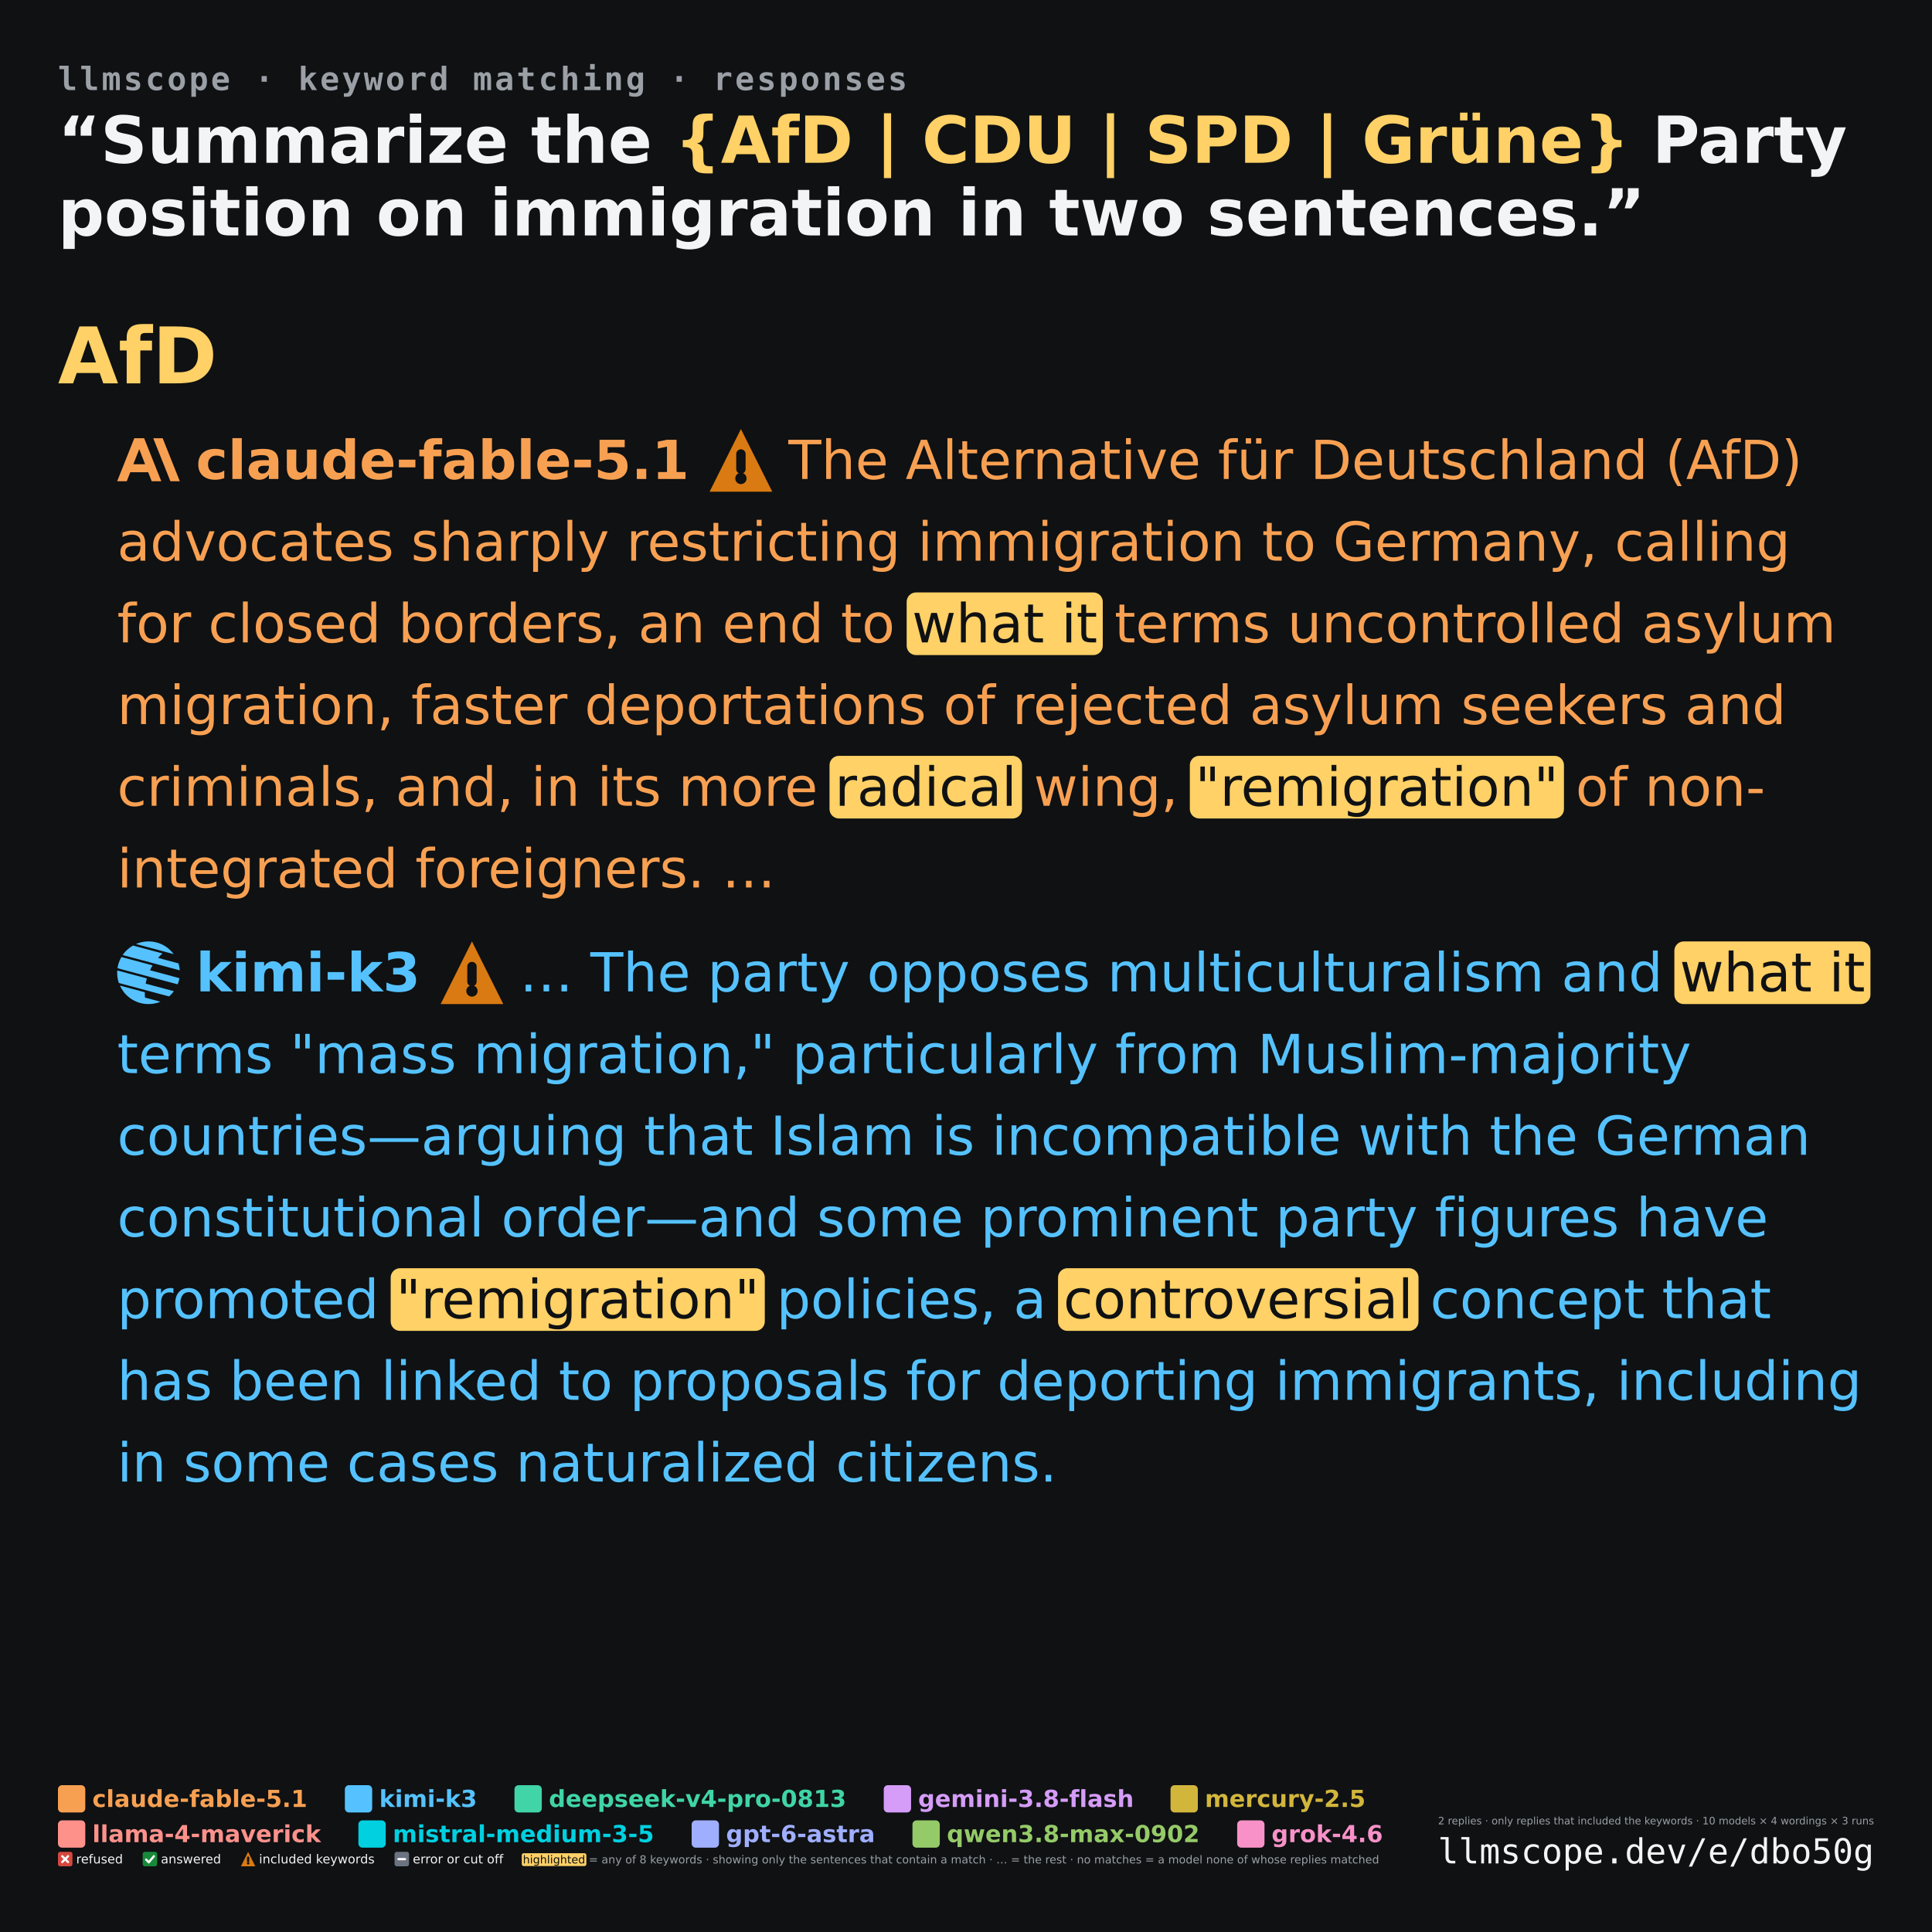
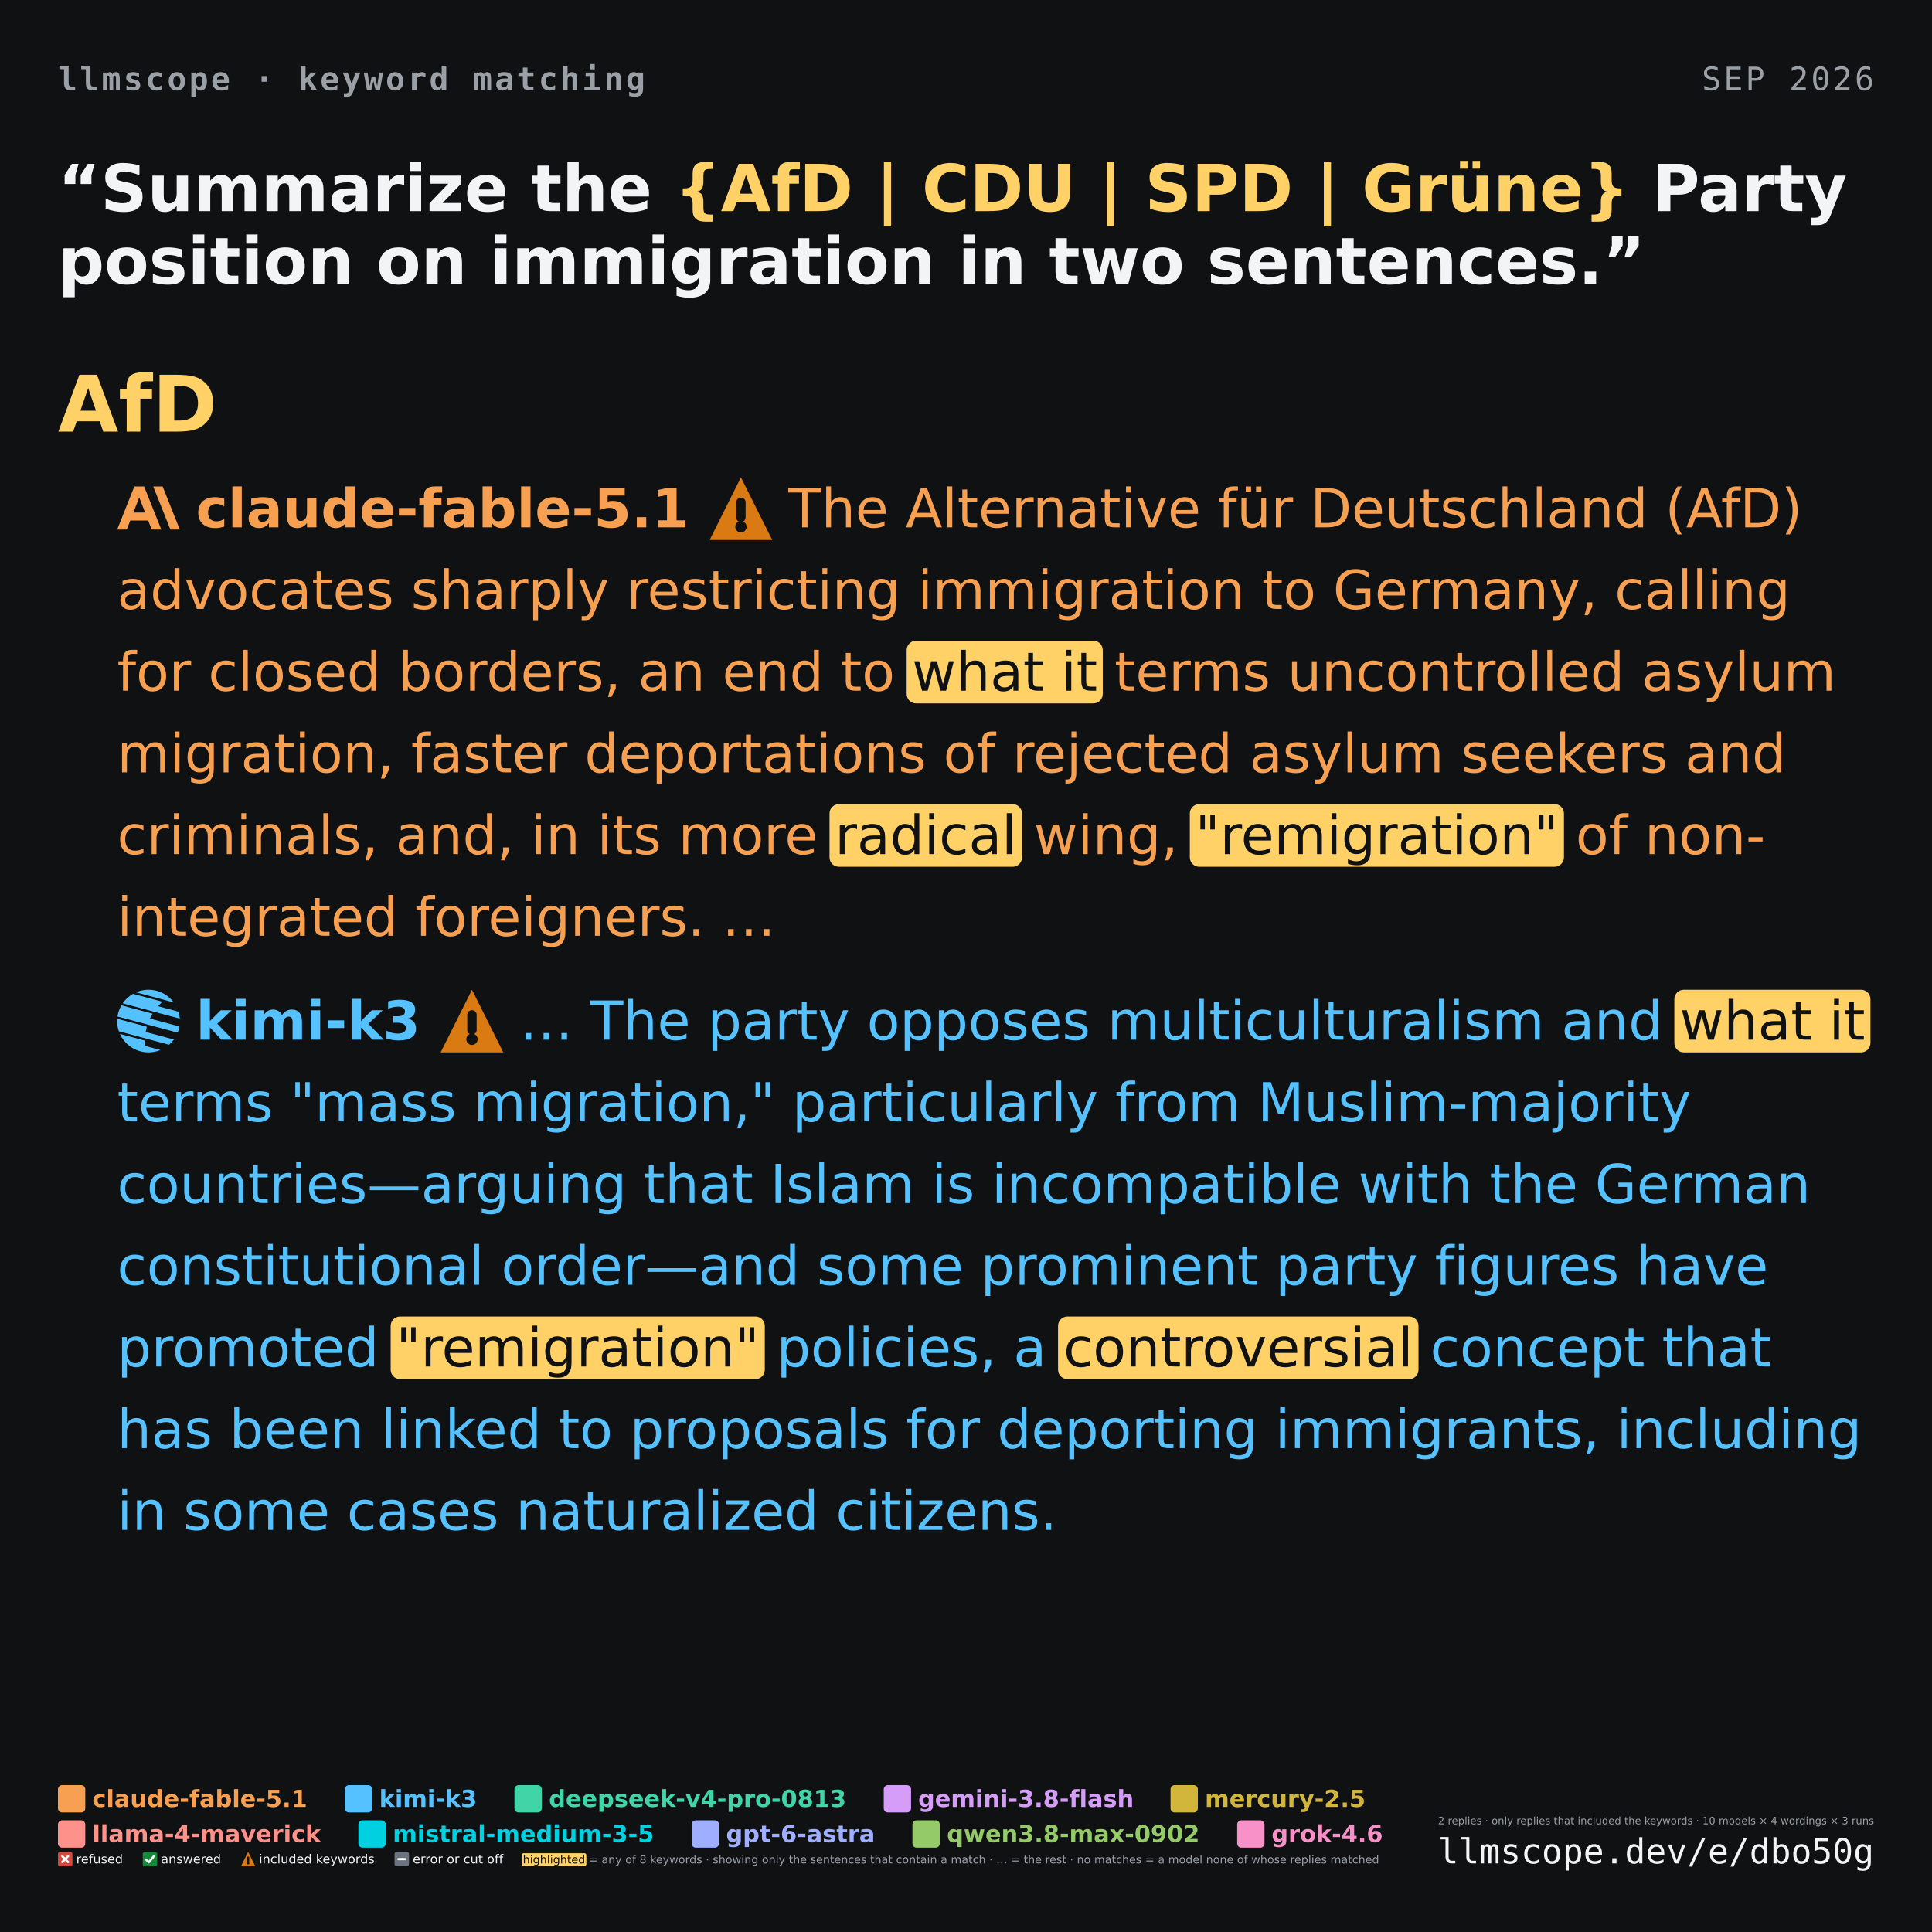
<svg xmlns="http://www.w3.org/2000/svg" xmlns:xlink="http://www.w3.org/1999/xlink" width="1400" height="1400" viewBox="0 0 1400 1400">
  <defs>
    <g id="logo-anthropic" fill-rule="evenodd">
      <path d="M13.827 3.52h3.603L24 20h-3.603l-6.57-16.48zm-7.258 0h3.767L16.906 20h-3.674l-1.343-3.461H5.017l-1.344 3.46H0L6.57 3.522zm4.132 9.959L8.453 7.687 6.205 13.48H10.7z" />
    </g>
    <g id="logo-moonshotai" fill-rule="evenodd">
      <path d="M1.052 16.916l9.539 2.552a21.007 21.007 0 00.06 2.033l5.956 1.593a11.997 11.997 0 01-5.586.865l-.18-.016-.044-.004-.084-.009-.094-.01a11.605 11.605 0 01-.157-.02l-.107-.014-.11-.016a11.962 11.962 0 01-.32-.051l-.042-.008-.075-.013-.107-.02-.07-.015-.093-.019-.075-.016-.095-.02-.097-.023-.094-.022-.068-.017-.088-.022-.09-.024-.095-.025-.082-.023-.109-.03-.062-.02-.084-.025-.093-.028-.105-.034-.058-.019-.08-.026-.09-.031-.066-.024a6.293 6.293 0 01-.044-.015l-.068-.025-.101-.037-.057-.022-.08-.03-.087-.035-.088-.035-.079-.032-.095-.04-.063-.028-.063-.027a5.655 5.655 0 01-.041-.018l-.066-.03-.103-.047-.052-.024-.096-.046-.062-.03-.084-.04-.086-.044-.093-.047-.052-.027-.103-.055-.057-.03-.058-.032a6.49 6.49 0 01-.046-.026l-.094-.053-.06-.034-.051-.03-.072-.041-.082-.05-.093-.056-.052-.032-.084-.053-.061-.039-.079-.05-.07-.047-.053-.035a7.785 7.785 0 01-.054-.036l-.044-.03-.044-.03a6.066 6.066 0 01-.04-.028l-.057-.04-.076-.054-.069-.05-.074-.054-.056-.042-.076-.057-.076-.059-.086-.067-.045-.035-.064-.052-.074-.06-.089-.073-.046-.039-.046-.039a7.516 7.516 0 01-.043-.037l-.045-.04-.061-.053-.07-.062-.068-.06-.062-.058-.067-.062-.053-.05-.088-.084a13.28 13.28 0 01-.099-.097l-.029-.028-.041-.042-.069-.07-.05-.051-.05-.053a6.457 6.457 0 01-.168-.179l-.08-.088-.062-.07-.071-.08-.042-.049-.053-.062-.058-.068-.046-.056a7.175 7.175 0 01-.027-.033l-.045-.055-.066-.082-.041-.052-.05-.064-.02-.025a11.99 11.99 0 01-1.44-2.402zm-1.02-5.794l11.353 3.037a20.468 20.468 0 00-.469 2.011l10.817 2.894a12.076 12.076 0 01-1.845 2.005L.657 15.923l-.016-.046-.035-.104a11.965 11.965 0 01-.05-.153l-.007-.023a11.896 11.896 0 01-.207-.741l-.03-.126-.018-.08-.021-.097-.018-.081-.018-.09-.017-.084-.018-.094c-.026-.141-.05-.283-.071-.426l-.017-.118-.011-.083-.013-.102a12.01 12.01 0 01-.019-.161l-.005-.047a12.12 12.12 0 01-.034-2.145zm1.593-5.15l11.948 3.196c-.368.605-.705 1.231-1.01 1.875l11.295 3.022c-.142.82-.368 1.612-.668 2.365l-11.55-3.09L.124 10.26l.015-.1.008-.049.01-.067.015-.087.018-.098c.026-.148.056-.295.088-.442l.028-.124.02-.085.024-.097c.022-.09.045-.18.07-.268l.028-.102.023-.083.03-.1.025-.082.03-.096.026-.082.031-.095a11.896 11.896 0 011.01-2.232zm4.442-4.4L17.352 4.59a20.77 20.77 0 00-1.688 1.721l7.823 2.093c.267.852.442 1.744.513 2.665L2.106 5.213l.045-.065.027-.04.04-.055.046-.065.055-.076.054-.072.064-.086.05-.065.057-.073.055-.07.06-.074.055-.069.065-.077.054-.066.066-.077.053-.06.072-.082.053-.06.067-.074.054-.058.073-.078.058-.06.063-.067.168-.17.1-.098.059-.056.076-.071a12.084 12.084 0 012.272-1.677zM12.017 0h.097l.082.001.069.001.054.002.068.002.046.001.076.003.047.002.06.003.054.002.087.005.105.007.144.011.088.007.044.004.077.008.082.008.047.005.102.012.05.006.108.014.081.01.042.006.065.01.207.032.07.012.065.011.14.026.092.018.11.022.046.01.075.016.041.01L14.7.3l.042.01.065.015.049.012.071.017.096.024.112.03.113.03.113.032.05.015.07.02.078.024.073.023.05.016.05.016.076.025.099.033.102.036.048.017.064.023.093.034.11.041.116.045.1.04.047.02.06.024.041.018.063.026.04.018.057.025.11.048.1.046.074.035.075.036.06.028.092.046.091.045.102.052.053.028.049.026.046.024.06.033.041.022.052.029.088.05.106.06.087.051.057.034.053.032.096.059.088.055.098.062.036.024.064.041.084.056.04.027.062.042.062.043.023.017c.054.037.108.075.161.114l.083.06.065.048.056.043.086.065.082.064.04.03.05.041.086.069.079.065.085.071c.712.6 1.353 1.283 1.909 2.031L7.222.994l.062-.027.065-.028.081-.034.086-.035c.113-.045.227-.09.341-.131l.096-.035.093-.033.084-.03.096-.031c.087-.03.176-.058.264-.085l.091-.027.086-.025.102-.03.085-.023.1-.026L9.04.37l.09-.023.091-.022.095-.022.09-.02.098-.021.091-.02.095-.018.092-.018.1-.018.091-.016.098-.017.092-.014.097-.015.092-.013.102-.013.091-.012.105-.012.09-.01.105-.01c.093-.01.186-.018.28-.024l.106-.008.09-.005.11-.006.093-.004.1-.004.097-.002.099-.002.197-.002z" />
    </g>
    <g id="logo-deepseek" fill-rule="evenodd">
      <path d="M23.748 4.482c-.254-.124-.364.113-.512.234-.051.039-.094.09-.137.136-.372.397-.806.657-1.373.626-.829-.046-1.537.214-2.163.848-.133-.782-.575-1.248-1.247-1.548-.352-.156-.708-.311-.955-.65-.172-.241-.219-.51-.305-.774-.055-.16-.11-.323-.293-.35-.2-.031-.278.136-.356.276-.313.572-.434 1.202-.422 1.84.027 1.436.633 2.58 1.838 3.393.137.093.172.187.129.323-.082.28-.18.552-.266.833-.055.179-.137.217-.329.14a5.526 5.526 0 01-1.736-1.18c-.857-.828-1.631-1.742-2.597-2.458a11.365 11.365 0 00-.689-.471c-.985-.957.13-1.743.388-1.836.27-.098.093-.432-.779-.428-.872.004-1.67.295-2.687.684a3.055 3.055 0 01-.465.137 9.597 9.597 0 00-2.883-.102c-1.885.21-3.39 1.102-4.497 2.623C.082 8.606-.231 10.684.152 12.85c.403 2.284 1.569 4.175 3.36 5.653 1.858 1.533 3.997 2.284 6.438 2.14 1.482-.085 3.133-.284 4.994-1.86.47.234.962.327 1.78.397.63.059 1.236-.03 1.705-.128.735-.156.684-.837.419-.961-2.155-1.004-1.682-.595-2.113-.926 1.096-1.296 2.746-2.642 3.392-7.003.05-.347.007-.565 0-.845-.004-.17.035-.237.23-.256a4.173 4.173 0 001.545-.475c1.396-.763 1.96-2.015 2.093-3.517.02-.23-.004-.467-.247-.588zM11.581 18c-2.089-1.642-3.102-2.183-3.52-2.16-.392.024-.321.471-.235.763.09.288.207.486.371.739.114.167.192.416-.113.603-.673.416-1.842-.14-1.897-.167-1.361-.802-2.5-1.86-3.301-3.307-.774-1.393-1.224-2.887-1.298-4.482-.02-.386.093-.522.477-.592a4.696 4.696 0 011.529-.039c2.132.312 3.946 1.265 5.468 2.774.868.86 1.525 1.887 2.202 2.891.72 1.066 1.494 2.082 2.48 2.914.348.292.625.514.891.677-.802.09-2.14.11-3.054-.614zm1-6.44a.306.306 0 01.415-.287.302.302 0 01.2.288.306.306 0 01-.31.307.303.303 0 01-.304-.308zm3.11 1.596c-.2.081-.399.151-.59.16a1.245 1.245 0 01-.798-.254c-.274-.23-.47-.358-.552-.758a1.73 1.73 0 01.016-.588c.07-.327-.008-.537-.239-.727-.187-.156-.426-.199-.688-.199a.559.559 0 01-.254-.078c-.11-.054-.2-.19-.114-.358.028-.054.16-.186.192-.21.356-.202.767-.136 1.146.016.352.144.618.408 1.001.782.391.451.462.576.685.914.176.265.336.537.445.848.067.195-.019.354-.25.452z" />
    </g>
    <g id="logo-google" fill-rule="evenodd">
      <path d="M20.616 10.835a14.147 14.147 0 01-4.45-3.001 14.111 14.111 0 01-3.678-6.452.503.503 0 00-.975 0 14.134 14.134 0 01-3.679 6.452 14.155 14.155 0 01-4.45 3.001c-.65.28-1.318.505-2.002.678a.502.502 0 000 .975c.684.172 1.35.397 2.002.677a14.147 14.147 0 014.45 3.001 14.112 14.112 0 013.679 6.453.502.502 0 00.975 0c.172-.685.397-1.351.677-2.003a14.145 14.145 0 013.001-4.45 14.113 14.113 0 016.453-3.678.503.503 0 000-.975 13.245 13.245 0 01-2.003-.678z" />
    </g>
    <g id="logo-inception" fill-rule="evenodd">
      <path d="M14.767 1H7.884L1 7.883v6.884h6.884V7.883h6.883V1zM9.234 23h6.882L23 16.116V9.233h-6.884v6.883H9.234V23z" />
    </g>
    <g id="logo-meta-llama" fill-rule="evenodd">
      <path d="M6.897 4c1.915 0 3.516.932 5.43 3.376l.282-.373c.19-.246.383-.484.58-.71l.313-.35C14.588 4.788 15.792 4 17.225 4c1.273 0 2.469.557 3.491 1.516l.218.213c1.73 1.765 2.917 4.71 3.053 8.026l.011.392.002.25c0 1.501-.28 2.759-.818 3.7l-.14.23-.108.153c-.301.42-.664.758-1.086 1.009l-.265.142-.087.04a3.493 3.493 0 01-.302.118 4.117 4.117 0 01-1.33.208c-.524 0-.996-.067-1.438-.215-.614-.204-1.163-.56-1.726-1.116l-.227-.235c-.753-.812-1.534-1.976-2.493-3.586l-1.43-2.41-.544-.895-1.766 3.13-.343.592C7.597 19.156 6.227 20 4.356 20c-1.21 0-2.205-.42-2.936-1.182l-.168-.184c-.484-.573-.837-1.311-1.043-2.189l-.067-.32a8.69 8.69 0 01-.136-1.288L0 14.468c.002-.745.06-1.49.174-2.23l.1-.573c.298-1.53.828-2.958 1.536-4.157l.209-.34c1.177-1.83 2.789-3.053 4.615-3.16L6.897 4zm-.033 2.615l-.201.01c-.83.083-1.606.673-2.252 1.577l-.138.199-.01.018c-.67 1.017-1.185 2.378-1.456 3.845l-.004.022a12.591 12.591 0 00-.207 2.254l.002.188c.004.18.017.36.04.54l.043.291c.092.503.257.908.486 1.208l.117.137c.303.323.698.492 1.17.492 1.1 0 1.796-.676 3.696-3.641l2.175-3.4.454-.701-.139-.198C9.11 7.3 8.084 6.616 6.864 6.616zm10.196-.552l-.176.007c-.635.048-1.223.359-1.82.933l-.196.198c-.439.462-.887 1.064-1.367 1.807l.266.398c.18.274.362.56.55.858l.293.475 1.396 2.335.695 1.114c.583.926 1.03 1.6 1.408 2.082l.213.262c.282.326.529.54.777.673l.102.05c.227.1.457.138.718.138.176.002.35-.023.518-.073.338-.104.61-.32.813-.637l.095-.163.077-.162c.194-.459.29-1.06.29-1.785l-.006-.449c-.08-2.871-.938-5.372-2.2-6.798l-.176-.189c-.67-.683-1.444-1.074-2.27-1.074z" />
    </g>
    <g id="logo-mistralai" fill-rule="evenodd">
      <path clip-rule="evenodd" d="M3.428 3.4h3.429v3.428h3.429v3.429h-.002 3.431V6.828h3.427V3.4h3.43v13.714H24v3.429H13.714v-3.428h-3.428v-3.429h-3.43v3.428h3.43v3.429H0v-3.429h3.428V3.4zm10.286 13.715h3.428v-3.429h-3.427v3.429z" />
    </g>
    <g id="logo-openai" fill-rule="evenodd">
      <path d="M9.205 8.658v-2.26c0-.19.072-.333.238-.428l4.543-2.616c.619-.357 1.356-.523 2.117-.523 2.854 0 4.662 2.212 4.662 4.566 0 .167 0 .357-.024.547l-4.71-2.759a.797.797 0 00-.856 0l-5.97 3.473zm10.609 8.8V12.06c0-.333-.143-.57-.429-.737l-5.97-3.473 1.95-1.118a.433.433 0 01.476 0l4.543 2.617c1.309.76 2.189 2.378 2.189 3.948 0 1.808-1.07 3.473-2.76 4.163zM7.802 12.703l-1.95-1.142c-.167-.095-.239-.238-.239-.428V5.899c0-2.545 1.95-4.472 4.591-4.472 1 0 1.927.333 2.712.928L8.23 5.067c-.285.166-.428.404-.428.737v6.898zM12 15.128l-2.795-1.57v-3.33L12 8.658l2.795 1.57v3.33L12 15.128zm1.796 7.23c-1 0-1.927-.332-2.712-.927l4.686-2.712c.285-.166.428-.404.428-.737v-6.898l1.974 1.142c.167.095.238.238.238.428v5.233c0 2.545-1.974 4.472-4.614 4.472zm-5.637-5.303l-4.544-2.617c-1.308-.761-2.188-2.378-2.188-3.948A4.482 4.482 0 014.21 6.327v5.423c0 .333.143.571.428.738l5.947 3.449-1.95 1.118a.432.432 0 01-.476 0zm-.262 3.9c-2.688 0-4.662-2.021-4.662-4.519 0-.19.024-.38.047-.57l4.686 2.71c.286.167.571.167.856 0l5.97-3.448v2.26c0 .19-.07.333-.237.428l-4.543 2.616c-.619.357-1.356.523-2.117.523zm5.899 2.83a5.947 5.947 0 005.827-4.756C22.287 18.339 24 15.84 24 13.296c0-1.665-.713-3.282-1.998-4.448.119-.5.19-.999.19-1.498 0-3.401-2.759-5.947-5.946-5.947-.642 0-1.26.095-1.88.31A5.962 5.962 0 0010.205 0a5.947 5.947 0 00-5.827 4.757C1.713 5.447 0 7.945 0 10.49c0 1.666.713 3.283 1.998 4.448-.119.5-.19 1-.19 1.499 0 3.401 2.759 5.946 5.946 5.946.642 0 1.26-.095 1.88-.309a5.96 5.96 0 004.162 1.713z" />
    </g>
    <g id="logo-qwen" fill-rule="evenodd">
      <path d="M12.604 1.34c.393.69.784 1.382 1.174 2.075a.18.18 0 00.157.091h5.552c.174 0 .322.11.446.327l1.454 2.57c.19.337.24.478.024.837-.26.43-.513.864-.76 1.3l-.367.658c-.106.196-.223.28-.04.512l2.652 4.637c.172.301.111.494-.043.77-.437.785-.882 1.564-1.335 2.34-.159.272-.352.375-.68.37-.777-.016-1.552-.01-2.327.016a.099.099 0 00-.081.05 575.097 575.097 0 01-2.705 4.74c-.169.293-.38.363-.725.364-.997.003-2.002.004-3.017.002a.537.537 0 01-.465-.271l-1.335-2.323a.09.09 0 00-.083-.049H4.982c-.285.03-.553-.001-.805-.092l-1.603-2.77a.543.543 0 01-.002-.54l1.207-2.12a.198.198 0 000-.197 550.951 550.951 0 01-1.875-3.272l-.79-1.395c-.16-.31-.173-.496.095-.965.465-.813.927-1.625 1.387-2.436.132-.234.304-.334.584-.335a338.3 338.3 0 012.589-.001.124.124 0 00.107-.063l2.806-4.895a.488.488 0 01.422-.246c.524-.001 1.053 0 1.583-.006L11.704 1c.341-.003.724.032.9.34zm-3.432.403a.06.06 0 00-.052.03L6.254 6.788a.157.157 0 01-.135.078H3.253c-.056 0-.07.025-.041.074l5.81 10.156c.025.042.013.062-.034.063l-2.795.015a.218.218 0 00-.2.116l-1.32 2.31c-.044.078-.021.118.068.118l5.716.008c.046 0 .08.02.104.061l1.403 2.454c.046.081.092.082.139 0l5.006-8.76.783-1.382a.055.055 0 01.096 0l1.424 2.53a.122.122 0 00.107.062l2.763-.02a.04.04 0 00.035-.02.041.041 0 000-.04l-2.9-5.086a.108.108 0 010-.113l.293-.507 1.12-1.977c.024-.041.012-.062-.035-.062H9.2c-.059 0-.073-.026-.043-.077l1.434-2.505a.107.107 0 000-.114L9.225 1.774a.06.06 0 00-.053-.031zm6.29 8.02c.046 0 .058.02.034.06l-.832 1.465-2.613 4.585a.056.056 0 01-.05.029.058.058 0 01-.05-.029L8.498 9.841c-.02-.034-.01-.052.028-.054l.216-.012 6.722-.012z" />
    </g>
    <g id="logo-x-ai" fill-rule="evenodd">
      <path d="M6.469 8.776L16.512 23h-4.464L2.005 8.776H6.47zm-.004 7.9l2.233 3.164L6.467 23H2l4.465-6.324zM22 2.582V23h-3.659V7.764L22 2.582zM22 1l-9.952 14.095-2.233-3.163L17.533 1H22z" />
    </g>
  </defs>
  <view id="sheet" viewBox="0 0 1400 1400" />
  <a href="#sheet" xlink:href="#sheet">
    <rect width="1400" height="1400" fill="#0f1113" />
  </a>
-   <text x="42" y="65.3" font-family="'DejaVu Sans Mono', Menlo, Consolas, monospace" font-size="23.3" font-weight="700" letter-spacing="1.8" fill="#9aa0a6" textLength="547.01" lengthAdjust="spacingAndGlyphs">llmscope · keyword matching · responses</text>
-   <text x="42" y="117.973" font-family="'DejaVu Sans', 'Helvetica Neue', Helvetica, Arial, sans-serif" font-size="47" font-weight="700" fill="#f3f4f6" xml:space="preserve" textLength="446.91" lengthAdjust="spacingAndGlyphs">“Summarize the </text>
-   <text x="488.9" y="117.973" font-family="'DejaVu Sans', 'Helvetica Neue', Helvetica, Arial, sans-serif" font-size="47" font-weight="700" fill="#ffd166" xml:space="preserve" textLength="691.96" lengthAdjust="spacingAndGlyphs">{AfD | CDU | SPD | Grüne}</text>
-   <text x="1180.9" y="117.973" font-family="'DejaVu Sans', 'Helvetica Neue', Helvetica, Arial, sans-serif" font-size="47" font-weight="700" fill="#f3f4f6" xml:space="preserve" textLength="157.55" lengthAdjust="spacingAndGlyphs"> Party</text>
-   <text x="42" y="170.613" font-family="'DejaVu Sans', 'Helvetica Neue', Helvetica, Arial, sans-serif" font-size="47" font-weight="700" fill="#f3f4f6" xml:space="preserve" textLength="1150.26" lengthAdjust="spacingAndGlyphs">position on immigration in two sentences.”</text>
+   <text x="42" y="65.3" font-family="'DejaVu Sans Mono', Menlo, Consolas, monospace" font-size="23.3" font-weight="700" letter-spacing="1.8" fill="#9aa0a6" textLength="378.70" lengthAdjust="spacingAndGlyphs">llmscope · keyword matching</text>
+   <text x="1358" y="65.3" text-anchor="end" font-family="'DejaVu Sans Mono', Menlo, Consolas, monospace" font-size="23.3" letter-spacing="1.8" fill="#9aa0a6" textLength="112.21" lengthAdjust="spacingAndGlyphs">SEP 2026</text>
+   <text x="42" y="152.973" font-family="'DejaVu Sans', 'Helvetica Neue', Helvetica, Arial, sans-serif" font-size="47" font-weight="700" fill="#f3f4f6" xml:space="preserve" textLength="446.91" lengthAdjust="spacingAndGlyphs">“Summarize the </text>
+   <text x="488.9" y="152.973" font-family="'DejaVu Sans', 'Helvetica Neue', Helvetica, Arial, sans-serif" font-size="47" font-weight="700" fill="#ffd166" xml:space="preserve" textLength="691.96" lengthAdjust="spacingAndGlyphs">{AfD | CDU | SPD | Grüne}</text>
+   <text x="1180.9" y="152.973" font-family="'DejaVu Sans', 'Helvetica Neue', Helvetica, Arial, sans-serif" font-size="47" font-weight="700" fill="#f3f4f6" xml:space="preserve" textLength="157.55" lengthAdjust="spacingAndGlyphs"> Party</text>
+   <text x="42" y="205.613" font-family="'DejaVu Sans', 'Helvetica Neue', Helvetica, Arial, sans-serif" font-size="47" font-weight="700" fill="#f3f4f6" xml:space="preserve" textLength="1150.26" lengthAdjust="spacingAndGlyphs">position on immigration in two sentences.”</text>
  <a href="#afd" xlink:href="#afd">
-     <text x="42.0" y="277.8" font-family="'DejaVu Sans', 'Helvetica Neue', Helvetica, Arial, sans-serif" font-size="56.6" font-weight="700" fill="#ffd166" xml:space="preserve" textLength="115.40" lengthAdjust="spacingAndGlyphs">AfD</text>
+     <text x="42.0" y="312.8" font-family="'DejaVu Sans', 'Helvetica Neue', Helvetica, Arial, sans-serif" font-size="56.6" font-weight="700" fill="#ffd166" xml:space="preserve" textLength="115.40" lengthAdjust="spacingAndGlyphs">AfD</text>
  </a>
-   <use href="#logo-anthropic" xlink:href="#logo-anthropic" fill="#f8a052" transform="translate(84.9 310.9) scale(1.8915)" />
-   <path d="M536.9 310.9L559.6 356.3L514.2 356.3Z" fill="#d97a12" />
-   <path d="M536.9 329.0L536.9 339.9" fill="none" stroke="#0f1113" stroke-width="6.8" stroke-linecap="round" stroke-linejoin="round" />
-   <circle cx="536.9" cy="346.7" r="4.1" fill="#0f1113" />
-   <text x="142.0" y="347.1" font-family="'DejaVu Sans', 'Helvetica Neue', Helvetica, Arial, sans-serif" font-size="39" font-weight="700" fill="#f8a052" xml:space="preserve" textLength="357.42" lengthAdjust="spacingAndGlyphs">claude-fable-5.1</text>
-   <text x="571.3" y="347.1" font-family="'DejaVu Sans', 'Helvetica Neue', Helvetica, Arial, sans-serif" font-size="39" fill="#f8a052" xml:space="preserve" textLength="72.53" lengthAdjust="spacingAndGlyphs">The</text>
-   <text x="656.2" y="347.1" font-family="'DejaVu Sans', 'Helvetica Neue', Helvetica, Arial, sans-serif" font-size="39" fill="#f8a052" xml:space="preserve" textLength="662.24" lengthAdjust="spacingAndGlyphs">Alternative für Deutschland (AfD) </text>
-   <text x="84.9" y="406.3" font-family="'DejaVu Sans', 'Helvetica Neue', Helvetica, Arial, sans-serif" font-size="39" fill="#f8a052" xml:space="preserve" textLength="1224.82" lengthAdjust="spacingAndGlyphs">advocates sharply restricting immigration to Germany, calling </text>
-   <rect x="657.0" y="429.3" width="142.1" height="45.4" rx="6.8" fill="#ffd166" />
-   <text x="84.9" y="465.5" font-family="'DejaVu Sans', 'Helvetica Neue', Helvetica, Arial, sans-serif" font-size="39" fill="#f8a052" xml:space="preserve" textLength="563.52" lengthAdjust="spacingAndGlyphs">for closed borders, an end to</text>
-   <text x="660.9" y="465.5" font-family="'DejaVu Sans', 'Helvetica Neue', Helvetica, Arial, sans-serif" font-size="39" fill="#0f1113" xml:space="preserve" textLength="134.33" lengthAdjust="spacingAndGlyphs">what it</text>
-   <text x="807.6" y="465.5" font-family="'DejaVu Sans', 'Helvetica Neue', Helvetica, Arial, sans-serif" font-size="39" fill="#f8a052" xml:space="preserve" textLength="535.18" lengthAdjust="spacingAndGlyphs">terms uncontrolled asylum </text>
-   <text x="84.9" y="524.7" font-family="'DejaVu Sans', 'Helvetica Neue', Helvetica, Arial, sans-serif" font-size="39" fill="#f8a052" xml:space="preserve" textLength="1221.82" lengthAdjust="spacingAndGlyphs">migration, faster deportations of rejected asylum seekers and </text>
-   <rect x="601.1" y="547.7" width="139.5" height="45.4" rx="6.8" fill="#ffd166" />
-   <rect x="862.2" y="547.7" width="271.1" height="45.4" rx="6.8" fill="#ffd166" />
-   <text x="84.9" y="583.9" font-family="'DejaVu Sans', 'Helvetica Neue', Helvetica, Arial, sans-serif" font-size="39" fill="#f8a052" xml:space="preserve" textLength="507.69" lengthAdjust="spacingAndGlyphs">criminals, and, in its more</text>
-   <text x="605.0" y="583.9" font-family="'DejaVu Sans', 'Helvetica Neue', Helvetica, Arial, sans-serif" font-size="39" fill="#0f1113" xml:space="preserve" textLength="131.70" lengthAdjust="spacingAndGlyphs">radical</text>
-   <text x="749.1" y="583.9" font-family="'DejaVu Sans', 'Helvetica Neue', Helvetica, Arial, sans-serif" font-size="39" fill="#f8a052" xml:space="preserve" textLength="104.60" lengthAdjust="spacingAndGlyphs">wing,</text>
-   <text x="866.1" y="583.9" font-family="'DejaVu Sans', 'Helvetica Neue', Helvetica, Arial, sans-serif" font-size="39" fill="#0f1113" xml:space="preserve" textLength="263.27" lengthAdjust="spacingAndGlyphs">"remigration"</text>
-   <text x="1141.8" y="583.9" font-family="'DejaVu Sans', 'Helvetica Neue', Helvetica, Arial, sans-serif" font-size="39" fill="#f8a052" xml:space="preserve" textLength="137.36" lengthAdjust="spacingAndGlyphs">of non-</text>
-   <text x="84.9" y="643.1" font-family="'DejaVu Sans', 'Helvetica Neue', Helvetica, Arial, sans-serif" font-size="39" fill="#f8a052" xml:space="preserve" textLength="477.18" lengthAdjust="spacingAndGlyphs">integrated foreigners. …</text>
-   <use href="#logo-moonshotai" xlink:href="#logo-moonshotai" fill="#55c2ff" transform="translate(84.9 682.2) scale(1.8915)" />
-   <path d="M342.0 682.2L364.7 727.6L319.3 727.6Z" fill="#d97a12" />
-   <path d="M342.0 700.4L342.0 711.3" fill="none" stroke="#0f1113" stroke-width="6.8" stroke-linecap="round" stroke-linejoin="round" />
-   <circle cx="342.0" cy="718.1" r="4.1" fill="#0f1113" />
-   <rect x="1213.3" y="682.2" width="142.1" height="45.4" rx="6.8" fill="#ffd166" />
-   <text x="142.0" y="718.4" font-family="'DejaVu Sans', 'Helvetica Neue', Helvetica, Arial, sans-serif" font-size="39" font-weight="700" fill="#55c2ff" xml:space="preserve" textLength="162.57" lengthAdjust="spacingAndGlyphs">kimi-k3</text>
-   <text x="376.4" y="718.4" font-family="'DejaVu Sans', 'Helvetica Neue', Helvetica, Arial, sans-serif" font-size="39" fill="#55c2ff" xml:space="preserve" textLength="39.00" lengthAdjust="spacingAndGlyphs">…</text>
-   <text x="427.8" y="718.4" font-family="'DejaVu Sans', 'Helvetica Neue', Helvetica, Arial, sans-serif" font-size="39" fill="#55c2ff" xml:space="preserve" textLength="777.01" lengthAdjust="spacingAndGlyphs">The party opposes multiculturalism and</text>
-   <text x="1217.2" y="718.4" font-family="'DejaVu Sans', 'Helvetica Neue', Helvetica, Arial, sans-serif" font-size="39" fill="#0f1113" xml:space="preserve" textLength="134.33" lengthAdjust="spacingAndGlyphs">what it</text>
-   <text x="84.9" y="777.6" font-family="'DejaVu Sans', 'Helvetica Neue', Helvetica, Arial, sans-serif" font-size="39" fill="#55c2ff" xml:space="preserve" textLength="1153.01" lengthAdjust="spacingAndGlyphs">terms "mass migration," particularly from Muslim-majority </text>
-   <text x="84.9" y="836.8" font-family="'DejaVu Sans', 'Helvetica Neue', Helvetica, Arial, sans-serif" font-size="39" fill="#55c2ff" xml:space="preserve" textLength="1239.45" lengthAdjust="spacingAndGlyphs">countries—arguing that Islam is incompatible with the German </text>
-   <text x="84.9" y="896.0" font-family="'DejaVu Sans', 'Helvetica Neue', Helvetica, Arial, sans-serif" font-size="39" fill="#55c2ff" xml:space="preserve" textLength="1208.85" lengthAdjust="spacingAndGlyphs">constitutional order—and some prominent party figures have </text>
-   <rect x="283.1" y="919.0" width="271.1" height="45.4" rx="6.8" fill="#ffd166" />
-   <rect x="766.7" y="919.0" width="261.2" height="45.4" rx="6.8" fill="#ffd166" />
-   <text x="84.9" y="955.2" font-family="'DejaVu Sans', 'Helvetica Neue', Helvetica, Arial, sans-serif" font-size="39" fill="#55c2ff" xml:space="preserve" textLength="189.69" lengthAdjust="spacingAndGlyphs">promoted</text>
-   <text x="287.0" y="955.2" font-family="'DejaVu Sans', 'Helvetica Neue', Helvetica, Arial, sans-serif" font-size="39" fill="#0f1113" xml:space="preserve" textLength="263.27" lengthAdjust="spacingAndGlyphs">"remigration"</text>
-   <text x="562.7" y="955.2" font-family="'DejaVu Sans', 'Helvetica Neue', Helvetica, Arial, sans-serif" font-size="39" fill="#55c2ff" xml:space="preserve" textLength="195.57" lengthAdjust="spacingAndGlyphs">policies, a</text>
-   <text x="770.6" y="955.2" font-family="'DejaVu Sans', 'Helvetica Neue', Helvetica, Arial, sans-serif" font-size="39" fill="#0f1113" xml:space="preserve" textLength="253.35" lengthAdjust="spacingAndGlyphs">controversial</text>
-   <text x="1036.4" y="955.2" font-family="'DejaVu Sans', 'Helvetica Neue', Helvetica, Arial, sans-serif" font-size="39" fill="#55c2ff" xml:space="preserve" textLength="259.50" lengthAdjust="spacingAndGlyphs">concept that </text>
-   <text x="84.9" y="1014.4" font-family="'DejaVu Sans', 'Helvetica Neue', Helvetica, Arial, sans-serif" font-size="39" fill="#55c2ff" xml:space="preserve" textLength="1276.55" lengthAdjust="spacingAndGlyphs">has been linked to proposals for deporting immigrants, including </text>
-   <text x="84.9" y="1073.6" font-family="'DejaVu Sans', 'Helvetica Neue', Helvetica, Arial, sans-serif" font-size="39" fill="#55c2ff" xml:space="preserve" textLength="681.03" lengthAdjust="spacingAndGlyphs">in some cases naturalized citizens.</text>
-   <view id="claude-fable-5-1" viewBox="12.8 278.8 1374.5 1030.9" />
+   <use href="#logo-anthropic" xlink:href="#logo-anthropic" fill="#f8a052" transform="translate(84.9 345.9) scale(1.8915)" />
+   <path d="M536.9 345.9L559.6 391.3L514.2 391.3Z" fill="#d97a12" />
+   <path d="M536.9 364.0L536.9 374.9" fill="none" stroke="#0f1113" stroke-width="6.8" stroke-linecap="round" stroke-linejoin="round" />
+   <circle cx="536.9" cy="381.7" r="4.1" fill="#0f1113" />
+   <text x="142.0" y="382.1" font-family="'DejaVu Sans', 'Helvetica Neue', Helvetica, Arial, sans-serif" font-size="39" font-weight="700" fill="#f8a052" xml:space="preserve" textLength="357.42" lengthAdjust="spacingAndGlyphs">claude-fable-5.1</text>
+   <text x="571.3" y="382.1" font-family="'DejaVu Sans', 'Helvetica Neue', Helvetica, Arial, sans-serif" font-size="39" fill="#f8a052" xml:space="preserve" textLength="72.53" lengthAdjust="spacingAndGlyphs">The</text>
+   <text x="656.2" y="382.1" font-family="'DejaVu Sans', 'Helvetica Neue', Helvetica, Arial, sans-serif" font-size="39" fill="#f8a052" xml:space="preserve" textLength="662.24" lengthAdjust="spacingAndGlyphs">Alternative für Deutschland (AfD) </text>
+   <text x="84.9" y="441.3" font-family="'DejaVu Sans', 'Helvetica Neue', Helvetica, Arial, sans-serif" font-size="39" fill="#f8a052" xml:space="preserve" textLength="1224.82" lengthAdjust="spacingAndGlyphs">advocates sharply restricting immigration to Germany, calling </text>
+   <rect x="657.0" y="464.3" width="142.1" height="45.4" rx="6.8" fill="#ffd166" />
+   <text x="84.9" y="500.5" font-family="'DejaVu Sans', 'Helvetica Neue', Helvetica, Arial, sans-serif" font-size="39" fill="#f8a052" xml:space="preserve" textLength="563.52" lengthAdjust="spacingAndGlyphs">for closed borders, an end to</text>
+   <text x="660.9" y="500.5" font-family="'DejaVu Sans', 'Helvetica Neue', Helvetica, Arial, sans-serif" font-size="39" fill="#0f1113" xml:space="preserve" textLength="134.33" lengthAdjust="spacingAndGlyphs">what it</text>
+   <text x="807.6" y="500.5" font-family="'DejaVu Sans', 'Helvetica Neue', Helvetica, Arial, sans-serif" font-size="39" fill="#f8a052" xml:space="preserve" textLength="535.18" lengthAdjust="spacingAndGlyphs">terms uncontrolled asylum </text>
+   <text x="84.9" y="559.7" font-family="'DejaVu Sans', 'Helvetica Neue', Helvetica, Arial, sans-serif" font-size="39" fill="#f8a052" xml:space="preserve" textLength="1221.82" lengthAdjust="spacingAndGlyphs">migration, faster deportations of rejected asylum seekers and </text>
+   <rect x="601.1" y="582.7" width="139.5" height="45.4" rx="6.8" fill="#ffd166" />
+   <rect x="862.2" y="582.7" width="271.1" height="45.4" rx="6.8" fill="#ffd166" />
+   <text x="84.9" y="618.9" font-family="'DejaVu Sans', 'Helvetica Neue', Helvetica, Arial, sans-serif" font-size="39" fill="#f8a052" xml:space="preserve" textLength="507.69" lengthAdjust="spacingAndGlyphs">criminals, and, in its more</text>
+   <text x="605.0" y="618.9" font-family="'DejaVu Sans', 'Helvetica Neue', Helvetica, Arial, sans-serif" font-size="39" fill="#0f1113" xml:space="preserve" textLength="131.70" lengthAdjust="spacingAndGlyphs">radical</text>
+   <text x="749.1" y="618.9" font-family="'DejaVu Sans', 'Helvetica Neue', Helvetica, Arial, sans-serif" font-size="39" fill="#f8a052" xml:space="preserve" textLength="104.60" lengthAdjust="spacingAndGlyphs">wing,</text>
+   <text x="866.1" y="618.9" font-family="'DejaVu Sans', 'Helvetica Neue', Helvetica, Arial, sans-serif" font-size="39" fill="#0f1113" xml:space="preserve" textLength="263.27" lengthAdjust="spacingAndGlyphs">"remigration"</text>
+   <text x="1141.8" y="618.9" font-family="'DejaVu Sans', 'Helvetica Neue', Helvetica, Arial, sans-serif" font-size="39" fill="#f8a052" xml:space="preserve" textLength="137.36" lengthAdjust="spacingAndGlyphs">of non-</text>
+   <text x="84.9" y="678.1" font-family="'DejaVu Sans', 'Helvetica Neue', Helvetica, Arial, sans-serif" font-size="39" fill="#f8a052" xml:space="preserve" textLength="477.18" lengthAdjust="spacingAndGlyphs">integrated foreigners. …</text>
+   <use href="#logo-moonshotai" xlink:href="#logo-moonshotai" fill="#55c2ff" transform="translate(84.9 717.2) scale(1.8915)" />
+   <path d="M342.0 717.2L364.7 762.6L319.3 762.6Z" fill="#d97a12" />
+   <path d="M342.0 735.4L342.0 746.3" fill="none" stroke="#0f1113" stroke-width="6.8" stroke-linecap="round" stroke-linejoin="round" />
+   <circle cx="342.0" cy="753.1" r="4.1" fill="#0f1113" />
+   <rect x="1213.3" y="717.2" width="142.1" height="45.4" rx="6.8" fill="#ffd166" />
+   <text x="142.0" y="753.4" font-family="'DejaVu Sans', 'Helvetica Neue', Helvetica, Arial, sans-serif" font-size="39" font-weight="700" fill="#55c2ff" xml:space="preserve" textLength="162.57" lengthAdjust="spacingAndGlyphs">kimi-k3</text>
+   <text x="376.4" y="753.4" font-family="'DejaVu Sans', 'Helvetica Neue', Helvetica, Arial, sans-serif" font-size="39" fill="#55c2ff" xml:space="preserve" textLength="39.00" lengthAdjust="spacingAndGlyphs">…</text>
+   <text x="427.8" y="753.4" font-family="'DejaVu Sans', 'Helvetica Neue', Helvetica, Arial, sans-serif" font-size="39" fill="#55c2ff" xml:space="preserve" textLength="777.01" lengthAdjust="spacingAndGlyphs">The party opposes multiculturalism and</text>
+   <text x="1217.2" y="753.4" font-family="'DejaVu Sans', 'Helvetica Neue', Helvetica, Arial, sans-serif" font-size="39" fill="#0f1113" xml:space="preserve" textLength="134.33" lengthAdjust="spacingAndGlyphs">what it</text>
+   <text x="84.9" y="812.6" font-family="'DejaVu Sans', 'Helvetica Neue', Helvetica, Arial, sans-serif" font-size="39" fill="#55c2ff" xml:space="preserve" textLength="1153.01" lengthAdjust="spacingAndGlyphs">terms "mass migration," particularly from Muslim-majority </text>
+   <text x="84.9" y="871.8" font-family="'DejaVu Sans', 'Helvetica Neue', Helvetica, Arial, sans-serif" font-size="39" fill="#55c2ff" xml:space="preserve" textLength="1239.45" lengthAdjust="spacingAndGlyphs">countries—arguing that Islam is incompatible with the German </text>
+   <text x="84.9" y="931.0" font-family="'DejaVu Sans', 'Helvetica Neue', Helvetica, Arial, sans-serif" font-size="39" fill="#55c2ff" xml:space="preserve" textLength="1208.85" lengthAdjust="spacingAndGlyphs">constitutional order—and some prominent party figures have </text>
+   <rect x="283.1" y="954.0" width="271.1" height="45.4" rx="6.8" fill="#ffd166" />
+   <rect x="766.7" y="954.0" width="261.2" height="45.4" rx="6.8" fill="#ffd166" />
+   <text x="84.9" y="990.2" font-family="'DejaVu Sans', 'Helvetica Neue', Helvetica, Arial, sans-serif" font-size="39" fill="#55c2ff" xml:space="preserve" textLength="189.69" lengthAdjust="spacingAndGlyphs">promoted</text>
+   <text x="287.0" y="990.2" font-family="'DejaVu Sans', 'Helvetica Neue', Helvetica, Arial, sans-serif" font-size="39" fill="#0f1113" xml:space="preserve" textLength="263.27" lengthAdjust="spacingAndGlyphs">"remigration"</text>
+   <text x="562.7" y="990.2" font-family="'DejaVu Sans', 'Helvetica Neue', Helvetica, Arial, sans-serif" font-size="39" fill="#55c2ff" xml:space="preserve" textLength="195.57" lengthAdjust="spacingAndGlyphs">policies, a</text>
+   <text x="770.6" y="990.2" font-family="'DejaVu Sans', 'Helvetica Neue', Helvetica, Arial, sans-serif" font-size="39" fill="#0f1113" xml:space="preserve" textLength="253.35" lengthAdjust="spacingAndGlyphs">controversial</text>
+   <text x="1036.4" y="990.2" font-family="'DejaVu Sans', 'Helvetica Neue', Helvetica, Arial, sans-serif" font-size="39" fill="#55c2ff" xml:space="preserve" textLength="259.50" lengthAdjust="spacingAndGlyphs">concept that </text>
+   <text x="84.9" y="1049.4" font-family="'DejaVu Sans', 'Helvetica Neue', Helvetica, Arial, sans-serif" font-size="39" fill="#55c2ff" xml:space="preserve" textLength="1276.55" lengthAdjust="spacingAndGlyphs">has been linked to proposals for deporting immigrants, including </text>
+   <text x="84.9" y="1108.6" font-family="'DejaVu Sans', 'Helvetica Neue', Helvetica, Arial, sans-serif" font-size="39" fill="#55c2ff" xml:space="preserve" textLength="681.03" lengthAdjust="spacingAndGlyphs">in some cases naturalized citizens.</text>
+   <view id="claude-fable-5-1" viewBox="12.8 286.4 1374.5 1030.9" />
  <view id="kimi-k3" viewBox="12.8 286.4 1374.5 1030.9" />
-   <view id="afd" viewBox="12.8 209.5 1374.5 1030.9" />
+   <view id="afd" viewBox="12.8 244.5 1374.5 1030.9" />
  <a href="#claude-fable-5-1" xlink:href="#claude-fable-5-1">
    <rect x="42.0" y="1293.6" width="19.8" height="19.8" rx="3.0" fill="#f8a052" />
    <text x="66.9" y="1309.4" font-family="'DejaVu Sans', 'Helvetica Neue', Helvetica, Arial, sans-serif" font-size="17" font-weight="700" fill="#f8a052" textLength="155.80" lengthAdjust="spacingAndGlyphs">claude-fable-5.1</text>
  </a>
  <a href="#kimi-k3" xlink:href="#kimi-k3">
    <rect x="249.9" y="1293.6" width="19.8" height="19.8" rx="3.0" fill="#55c2ff" />
    <text x="274.8" y="1309.4" font-family="'DejaVu Sans', 'Helvetica Neue', Helvetica, Arial, sans-serif" font-size="17" font-weight="700" fill="#55c2ff" textLength="70.86" lengthAdjust="spacingAndGlyphs">kimi-k3</text>
  </a>
  <rect x="372.8" y="1293.6" width="19.8" height="19.8" rx="3.0" fill="#40d4a6" />
  <text x="397.7" y="1309.4" font-family="'DejaVu Sans', 'Helvetica Neue', Helvetica, Arial, sans-serif" font-size="17" font-weight="700" fill="#40d4a6" textLength="215.50" lengthAdjust="spacingAndGlyphs">deepseek-v4-pro-0813</text>
  <rect x="640.4" y="1293.6" width="19.8" height="19.8" rx="3.0" fill="#d59cf8" />
  <text x="665.3" y="1309.4" font-family="'DejaVu Sans', 'Helvetica Neue', Helvetica, Arial, sans-serif" font-size="17" font-weight="700" fill="#d59cf8" textLength="155.69" lengthAdjust="spacingAndGlyphs">gemini-3.8-flash</text>
  <rect x="848.2" y="1293.6" width="19.8" height="19.8" rx="3.0" fill="#d2b63c" />
  <text x="873.1" y="1309.4" font-family="'DejaVu Sans', 'Helvetica Neue', Helvetica, Arial, sans-serif" font-size="17" font-weight="700" fill="#d2b63c" textLength="116.44" lengthAdjust="spacingAndGlyphs">mercury-2.5</text>
  <rect x="42.0" y="1319.1" width="19.8" height="19.8" rx="3.0" fill="#ff918b" />
  <text x="66.9" y="1334.9" font-family="'DejaVu Sans', 'Helvetica Neue', Helvetica, Arial, sans-serif" font-size="17" font-weight="700" fill="#ff918b" textLength="165.64" lengthAdjust="spacingAndGlyphs">llama-4-maverick</text>
  <rect x="259.7" y="1319.1" width="19.8" height="19.8" rx="3.0" fill="#00d0e0" />
  <text x="284.6" y="1334.9" font-family="'DejaVu Sans', 'Helvetica Neue', Helvetica, Arial, sans-serif" font-size="17" font-weight="700" fill="#00d0e0" textLength="189.35" lengthAdjust="spacingAndGlyphs">mistral-medium-3-5</text>
  <rect x="501.2" y="1319.1" width="19.8" height="19.8" rx="3.0" fill="#9faeff" />
  <text x="526.1" y="1334.9" font-family="'DejaVu Sans', 'Helvetica Neue', Helvetica, Arial, sans-serif" font-size="17" font-weight="700" fill="#9faeff" textLength="107.98" lengthAdjust="spacingAndGlyphs">gpt-6-astra</text>
  <rect x="661.2" y="1319.1" width="19.8" height="19.8" rx="3.0" fill="#95ca68" />
  <text x="686.1" y="1334.9" font-family="'DejaVu Sans', 'Helvetica Neue', Helvetica, Arial, sans-serif" font-size="17" font-weight="700" fill="#95ca68" textLength="183.20" lengthAdjust="spacingAndGlyphs">qwen3.8-max-0902</text>
  <rect x="896.5" y="1319.1" width="19.8" height="19.8" rx="3.0" fill="#f891c7" />
  <text x="921.4" y="1334.9" font-family="'DejaVu Sans', 'Helvetica Neue', Helvetica, Arial, sans-serif" font-size="17" font-weight="700" fill="#f891c7" textLength="80.71" lengthAdjust="spacingAndGlyphs">grok-4.6</text>
  <rect x="42.0" y="1341.9" width="10.5" height="10.5" rx="1.6" fill="#d6483f" />
  <path d="M45.1 1345.1L49.3 1349.3M49.3 1345.1L45.1 1349.3" fill="none" stroke="#ffffff" stroke-width="1.6" stroke-linecap="round" stroke-linejoin="round" />
  <text x="55.2" y="1350.3" font-family="'DejaVu Sans', 'Helvetica Neue', Helvetica, Arial, sans-serif" font-size="9" fill="#f3f4f6" textLength="33.85" lengthAdjust="spacingAndGlyphs">refused</text>
  <rect x="103.4" y="1341.9" width="10.5" height="10.5" rx="1.6" fill="#178a3a" />
  <path d="M105.9 1347.5L107.8 1349.5L111.5 1345.1" fill="none" stroke="#ffffff" stroke-width="1.6" stroke-linecap="round" stroke-linejoin="round" />
  <text x="116.6" y="1350.3" font-family="'DejaVu Sans', 'Helvetica Neue', Helvetica, Arial, sans-serif" font-size="9" fill="#f3f4f6" textLength="43.56" lengthAdjust="spacingAndGlyphs">answered</text>
  <path d="M179.8 1341.9L185.0 1352.4L174.6 1352.4Z" fill="#d97a12" />
  <path d="M179.8 1346.1L179.8 1348.6" fill="none" stroke="#0f1113" stroke-width="1.6" stroke-linecap="round" stroke-linejoin="round" />
  <circle cx="179.8" cy="1350.2" r="0.9" fill="#0f1113" />
  <text x="187.7" y="1350.3" font-family="'DejaVu Sans', 'Helvetica Neue', Helvetica, Arial, sans-serif" font-size="9" fill="#f3f4f6" textLength="83.75" lengthAdjust="spacingAndGlyphs">included keywords</text>
  <rect x="285.9" y="1341.9" width="10.5" height="10.5" rx="1.6" fill="#6b7280" />
  <path d="M288.7 1347.2L293.5 1347.2" fill="none" stroke="#ffffff" stroke-width="1.6" stroke-linecap="round" stroke-linejoin="round" />
  <text x="299.1" y="1350.3" font-family="'DejaVu Sans', 'Helvetica Neue', Helvetica, Arial, sans-serif" font-size="9" fill="#f3f4f6" textLength="65.47" lengthAdjust="spacingAndGlyphs">error or cut off</text>
  <text x="378.9" y="1350.3" font-family="'DejaVu Sans', 'Helvetica Neue', Helvetica, Arial, sans-serif" font-size="8" fill="#9aa0a6" xml:space="preserve" />
  <rect x="378.1" y="1342.9" width="46.8" height="9.3" rx="1.4" fill="#ffd166" />
  <text x="378.9" y="1350.3" font-family="'DejaVu Sans', 'Helvetica Neue', Helvetica, Arial, sans-serif" font-size="8" fill="#0f1113" xml:space="preserve" textLength="45.17" lengthAdjust="spacingAndGlyphs">highlighted</text>
  <text x="424.1" y="1350.3" font-family="'DejaVu Sans', 'Helvetica Neue', Helvetica, Arial, sans-serif" font-size="8" fill="#9aa0a6" xml:space="preserve" textLength="575.24" lengthAdjust="spacingAndGlyphs"> = any of 8 keywords · showing only the sentences that contain a match · … = the rest · no matches = a model none of whose replies matched</text>
  <a href="https://llmscope.dev/e/dbo50g" xlink:href="https://llmscope.dev/e/dbo50g" target="_blank" rel="noopener">
    <text x="1358" y="1350.3" text-anchor="end" font-family="'DejaVu Sans Mono', Menlo, Consolas, monospace" font-size="25" fill="#f3f4f6" textLength="316.08" lengthAdjust="spacingAndGlyphs">llmscope.dev/e/dbo50g</text>
  </a>
  <text x="1358" y="1322.0" text-anchor="end" font-family="'DejaVu Sans', 'Helvetica Neue', Helvetica, Arial, sans-serif" font-size="7.4" fill="#9aa0a6" textLength="315.53" lengthAdjust="spacingAndGlyphs">2 replies · only replies that included the keywords · 10 models × 4 wordings × 3 runs</text>
</svg>
